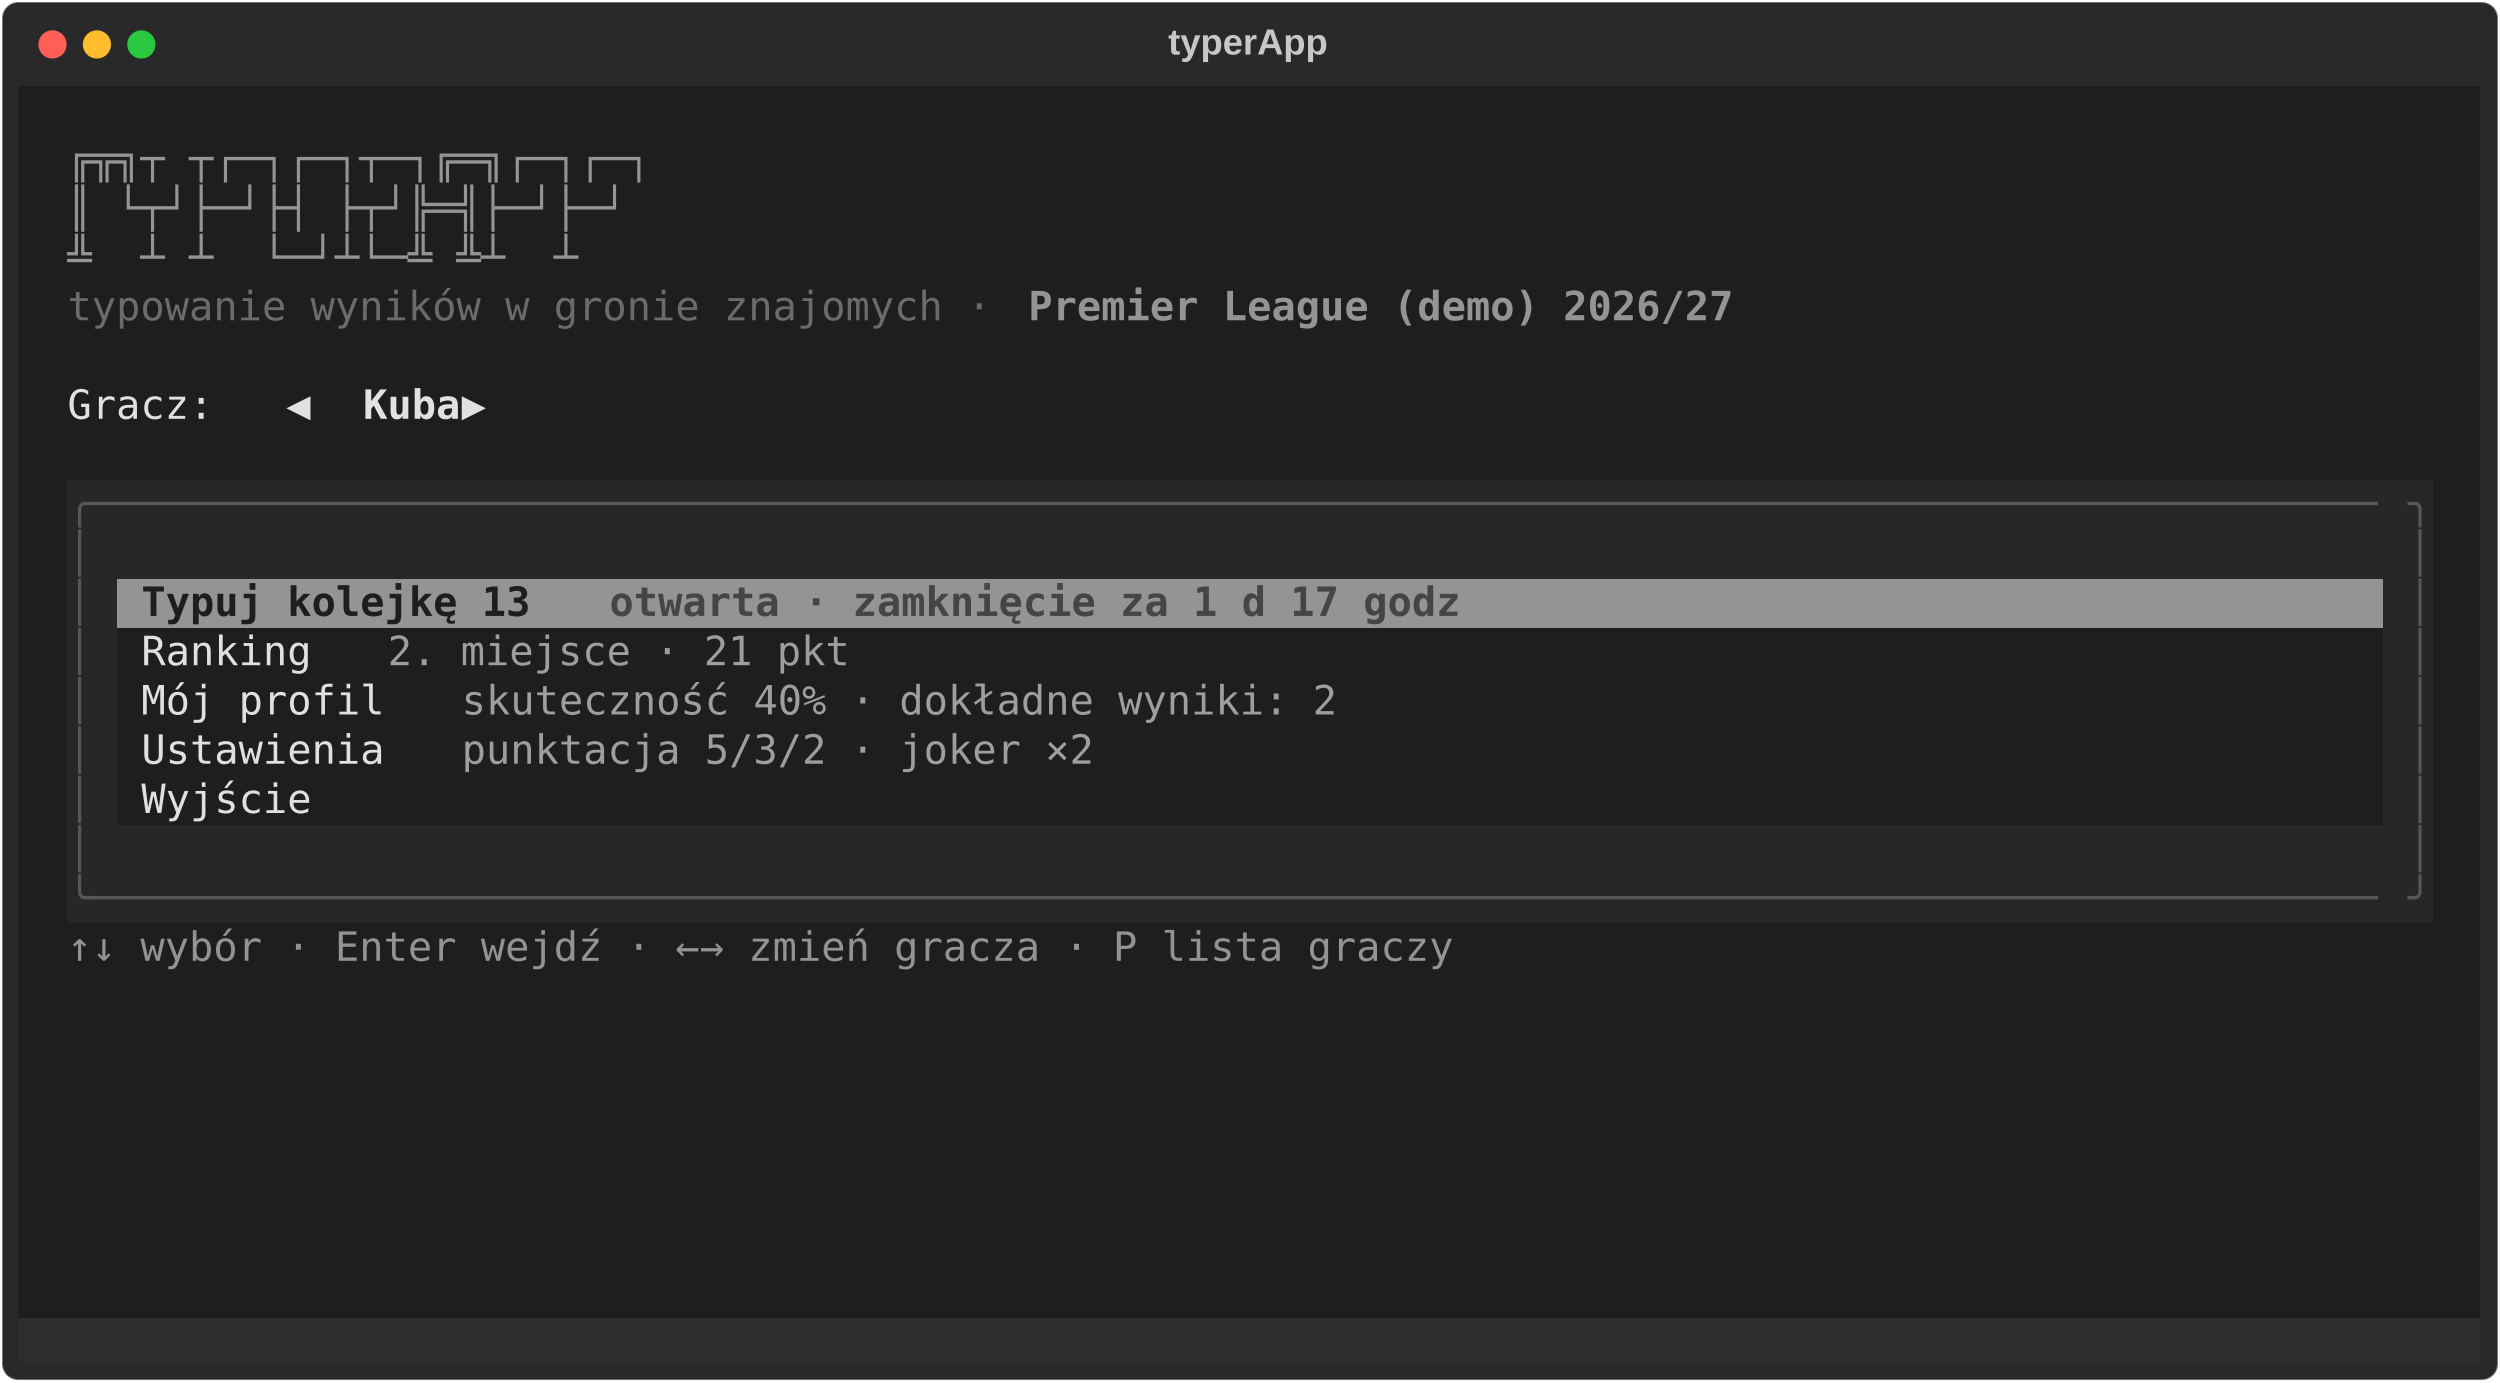
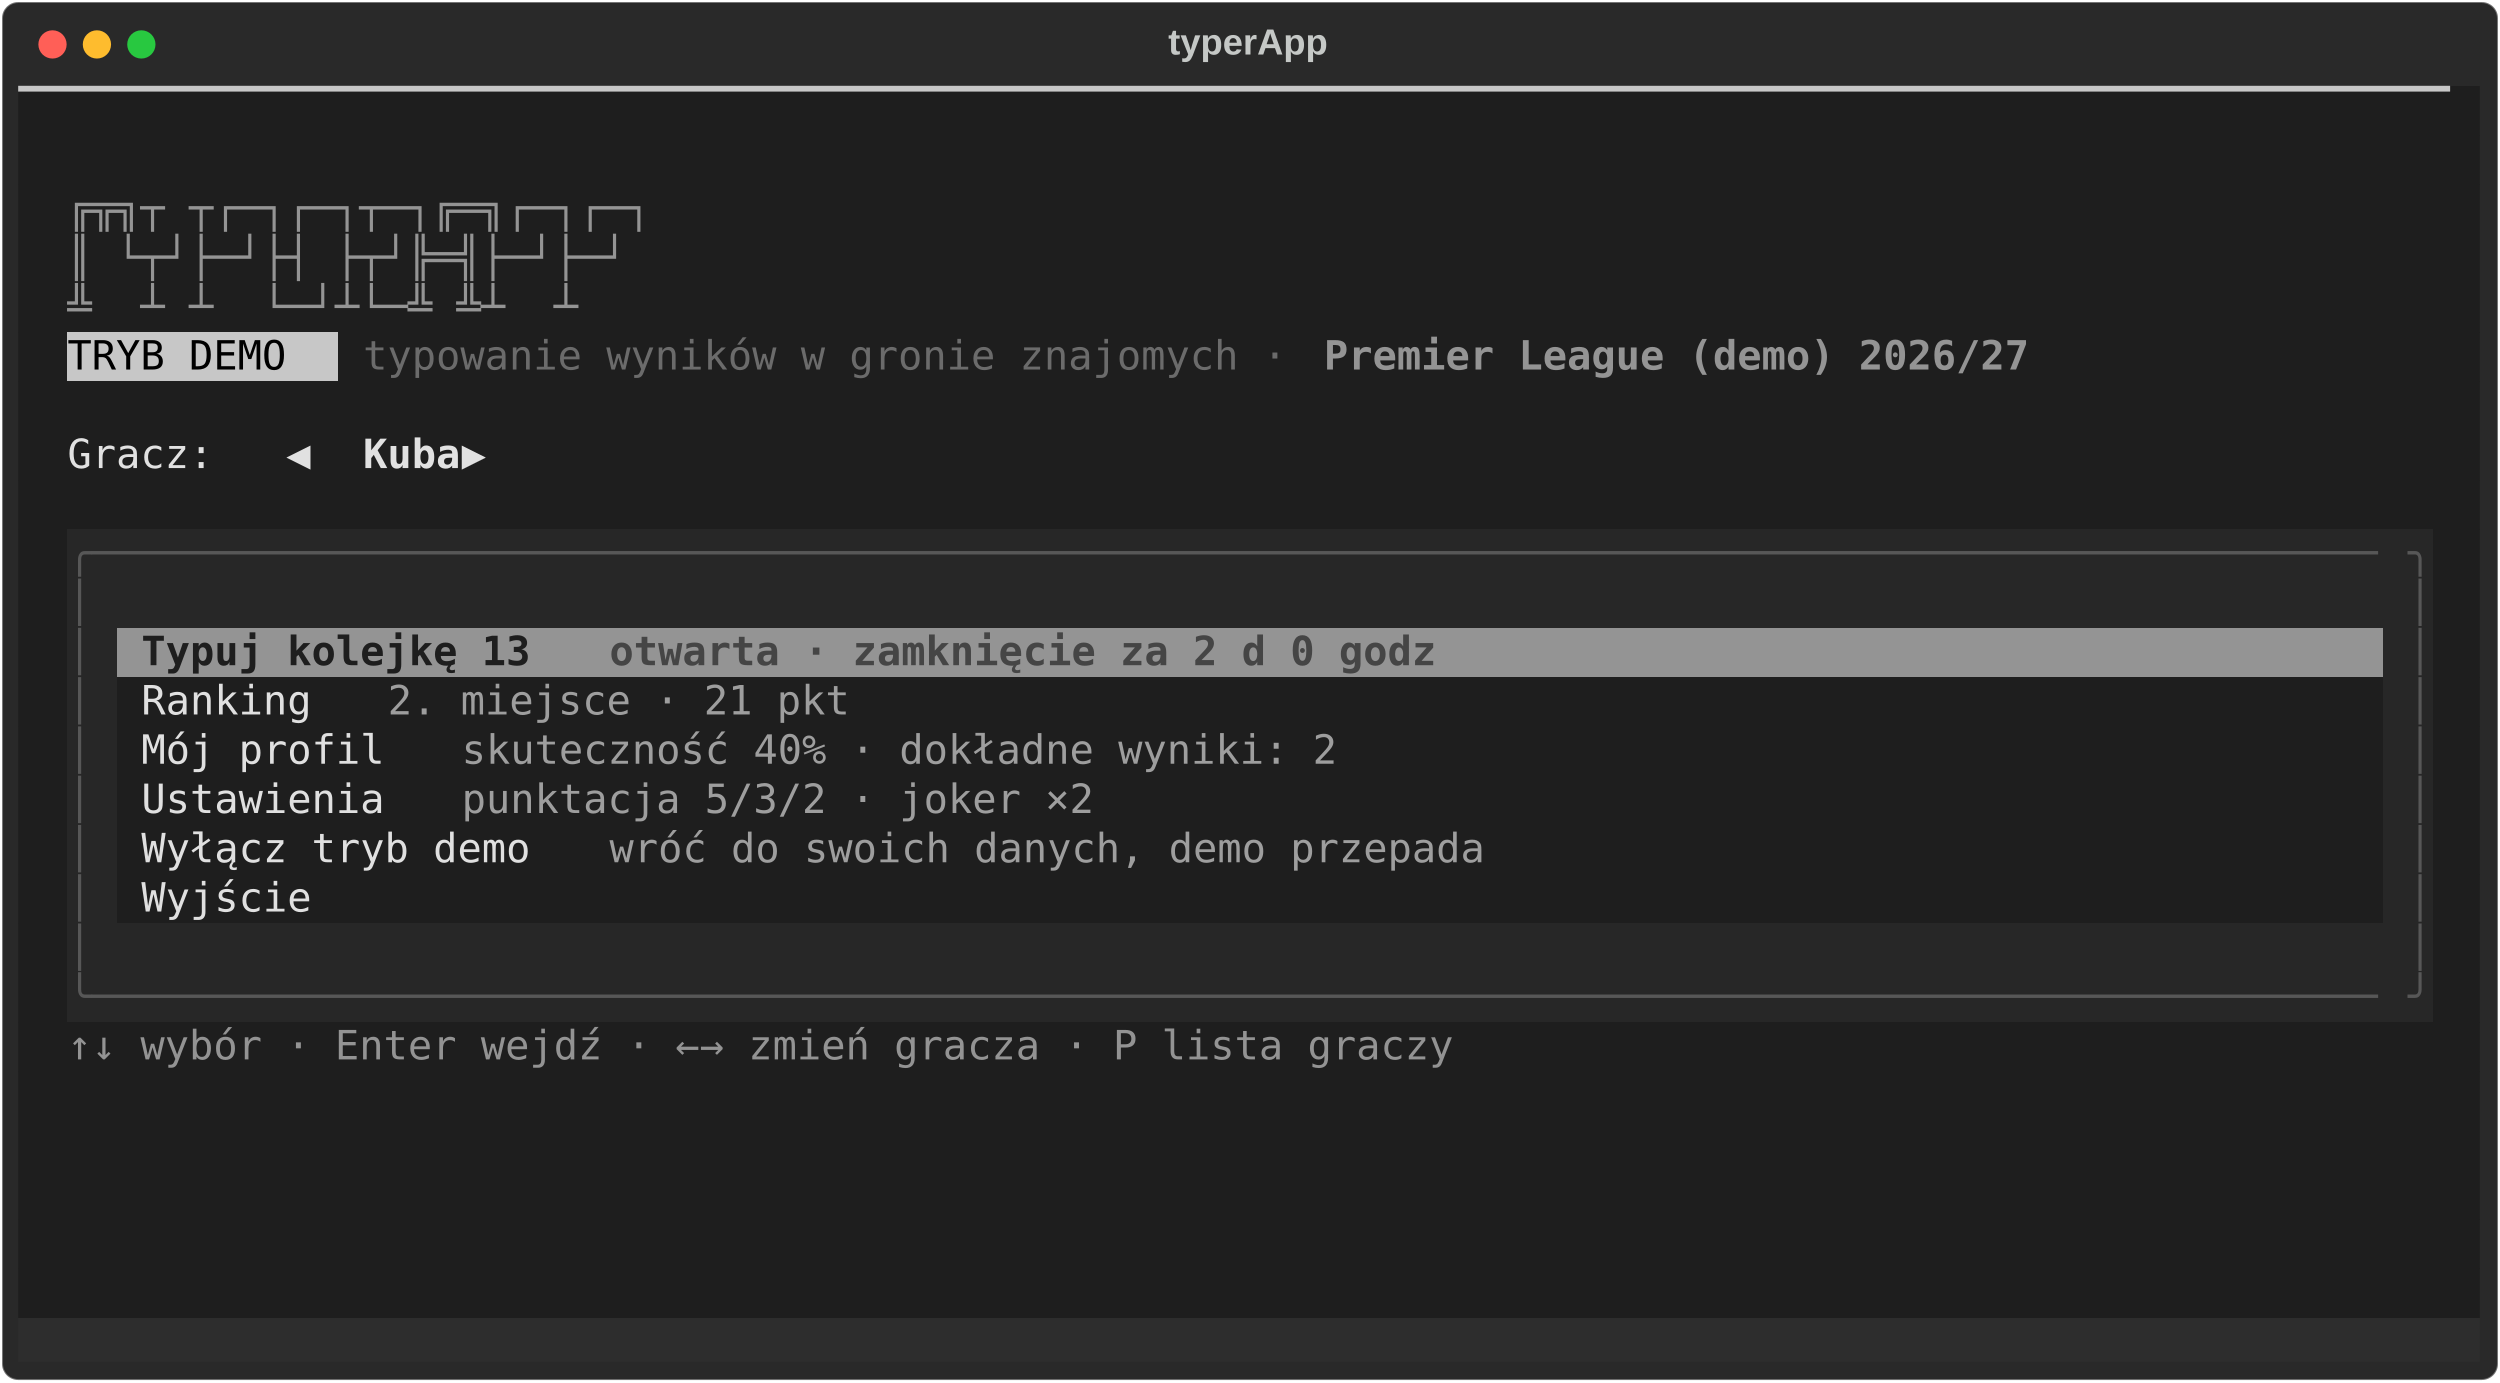
<svg xmlns="http://www.w3.org/2000/svg" class="rich-terminal" viewBox="0 0 1238 684.4">
  <style>

    @font-face {
        font-family: "Fira Code";
        src: local("FiraCode-Regular"),
                url("https://cdnjs.cloudflare.com/ajax/libs/firacode/6.2.0/woff2/FiraCode-Regular.woff2") format("woff2"),
                url("https://cdnjs.cloudflare.com/ajax/libs/firacode/6.2.0/woff/FiraCode-Regular.woff") format("woff");
        font-style: normal;
        font-weight: 400;
    }
    @font-face {
        font-family: "Fira Code";
        src: local("FiraCode-Bold"),
                url("https://cdnjs.cloudflare.com/ajax/libs/firacode/6.2.0/woff2/FiraCode-Bold.woff2") format("woff2"),
                url("https://cdnjs.cloudflare.com/ajax/libs/firacode/6.2.0/woff/FiraCode-Bold.woff") format("woff");
        font-style: bold;
        font-weight: 700;
    }

-     .terminal-2926282361-matrix {
+     .terminal-3386182340-matrix {
        font-family: Fira Code, monospace;
        font-size: 20px;
        line-height: 24.4px;
        font-variant-east-asian: full-width;
    }

-     .terminal-2926282361-title {
+     .terminal-3386182340-title {
        font-size: 18px;
        font-weight: bold;
        font-family: arial;
    }

-     .terminal-2926282361-r1 { fill: #c5c8c6 }
- .terminal-2926282361-r2 { fill: #949494;font-weight: bold }
- .terminal-2926282361-r3 { fill: #6b6b6b }
- .terminal-2926282361-r4 { fill: #949494 }
- .terminal-2926282361-r5 { fill: #e1e1e1 }
- .terminal-2926282361-r6 { fill: #e1e1e1;font-weight: bold }
- .terminal-2926282361-r7 { fill: #575757 }
- .terminal-2926282361-r8 { fill: #1e1e1e;font-weight: bold }
- .terminal-2926282361-r9 { fill: #454545;font-weight: bold }
- .terminal-2926282361-r10 { fill: #e0e0e0 }
- .terminal-2926282361-r11 { fill: #9e9e9e }
- .terminal-2926282361-r12 { fill: #939393 }
+     .terminal-3386182340-r1 { fill: #c7c7c7 }
+ .terminal-3386182340-r2 { fill: #c5c8c6 }
+ .terminal-3386182340-r3 { fill: #949494;font-weight: bold }
+ .terminal-3386182340-r4 { fill: #000000 }
+ .terminal-3386182340-r5 { fill: #949494 }
+ .terminal-3386182340-r6 { fill: #6b6b6b }
+ .terminal-3386182340-r7 { fill: #e1e1e1 }
+ .terminal-3386182340-r8 { fill: #e1e1e1;font-weight: bold }
+ .terminal-3386182340-r9 { fill: #575757 }
+ .terminal-3386182340-r10 { fill: #1e1e1e;font-weight: bold }
+ .terminal-3386182340-r11 { fill: #454545;font-weight: bold }
+ .terminal-3386182340-r12 { fill: #e0e0e0 }
+ .terminal-3386182340-r13 { fill: #9e9e9e }
+ .terminal-3386182340-r14 { fill: #939393 }
    </style>
  <defs>
-     <clipPath id="terminal-2926282361-clip-terminal">
+     <clipPath id="terminal-3386182340-clip-terminal">
      <rect x="0" y="0" width="1219.0" height="633.4" />
    </clipPath>
-     <clipPath id="terminal-2926282361-line-0">
+     <clipPath id="terminal-3386182340-line-0">
      <rect x="0" y="1.5" width="1220" height="24.65" />
    </clipPath>
-     <clipPath id="terminal-2926282361-line-1">
+     <clipPath id="terminal-3386182340-line-1">
      <rect x="0" y="25.9" width="1220" height="24.65" />
    </clipPath>
-     <clipPath id="terminal-2926282361-line-2">
+     <clipPath id="terminal-3386182340-line-2">
      <rect x="0" y="50.3" width="1220" height="24.65" />
    </clipPath>
-     <clipPath id="terminal-2926282361-line-3">
+     <clipPath id="terminal-3386182340-line-3">
      <rect x="0" y="74.7" width="1220" height="24.65" />
    </clipPath>
-     <clipPath id="terminal-2926282361-line-4">
+     <clipPath id="terminal-3386182340-line-4">
      <rect x="0" y="99.1" width="1220" height="24.65" />
    </clipPath>
-     <clipPath id="terminal-2926282361-line-5">
+     <clipPath id="terminal-3386182340-line-5">
      <rect x="0" y="123.5" width="1220" height="24.65" />
    </clipPath>
-     <clipPath id="terminal-2926282361-line-6">
+     <clipPath id="terminal-3386182340-line-6">
      <rect x="0" y="147.9" width="1220" height="24.65" />
    </clipPath>
-     <clipPath id="terminal-2926282361-line-7">
+     <clipPath id="terminal-3386182340-line-7">
      <rect x="0" y="172.3" width="1220" height="24.65" />
    </clipPath>
-     <clipPath id="terminal-2926282361-line-8">
+     <clipPath id="terminal-3386182340-line-8">
      <rect x="0" y="196.7" width="1220" height="24.65" />
    </clipPath>
-     <clipPath id="terminal-2926282361-line-9">
+     <clipPath id="terminal-3386182340-line-9">
      <rect x="0" y="221.1" width="1220" height="24.65" />
    </clipPath>
-     <clipPath id="terminal-2926282361-line-10">
+     <clipPath id="terminal-3386182340-line-10">
      <rect x="0" y="245.5" width="1220" height="24.65" />
    </clipPath>
-     <clipPath id="terminal-2926282361-line-11">
+     <clipPath id="terminal-3386182340-line-11">
      <rect x="0" y="269.9" width="1220" height="24.65" />
    </clipPath>
-     <clipPath id="terminal-2926282361-line-12">
+     <clipPath id="terminal-3386182340-line-12">
      <rect x="0" y="294.3" width="1220" height="24.65" />
    </clipPath>
-     <clipPath id="terminal-2926282361-line-13">
+     <clipPath id="terminal-3386182340-line-13">
      <rect x="0" y="318.7" width="1220" height="24.65" />
    </clipPath>
-     <clipPath id="terminal-2926282361-line-14">
+     <clipPath id="terminal-3386182340-line-14">
      <rect x="0" y="343.1" width="1220" height="24.65" />
    </clipPath>
-     <clipPath id="terminal-2926282361-line-15">
+     <clipPath id="terminal-3386182340-line-15">
      <rect x="0" y="367.5" width="1220" height="24.65" />
    </clipPath>
-     <clipPath id="terminal-2926282361-line-16">
+     <clipPath id="terminal-3386182340-line-16">
      <rect x="0" y="391.9" width="1220" height="24.65" />
    </clipPath>
-     <clipPath id="terminal-2926282361-line-17">
+     <clipPath id="terminal-3386182340-line-17">
      <rect x="0" y="416.3" width="1220" height="24.65" />
    </clipPath>
-     <clipPath id="terminal-2926282361-line-18">
+     <clipPath id="terminal-3386182340-line-18">
      <rect x="0" y="440.7" width="1220" height="24.65" />
    </clipPath>
-     <clipPath id="terminal-2926282361-line-19">
+     <clipPath id="terminal-3386182340-line-19">
      <rect x="0" y="465.1" width="1220" height="24.65" />
    </clipPath>
-     <clipPath id="terminal-2926282361-line-20">
+     <clipPath id="terminal-3386182340-line-20">
      <rect x="0" y="489.5" width="1220" height="24.65" />
    </clipPath>
-     <clipPath id="terminal-2926282361-line-21">
+     <clipPath id="terminal-3386182340-line-21">
      <rect x="0" y="513.9" width="1220" height="24.65" />
    </clipPath>
-     <clipPath id="terminal-2926282361-line-22">
+     <clipPath id="terminal-3386182340-line-22">
      <rect x="0" y="538.3" width="1220" height="24.65" />
    </clipPath>
-     <clipPath id="terminal-2926282361-line-23">
+     <clipPath id="terminal-3386182340-line-23">
      <rect x="0" y="562.7" width="1220" height="24.65" />
    </clipPath>
-     <clipPath id="terminal-2926282361-line-24">
+     <clipPath id="terminal-3386182340-line-24">
      <rect x="0" y="587.1" width="1220" height="24.65" />
    </clipPath>
  </defs>
  <rect fill="#292929" stroke="rgba(255,255,255,0.35)" stroke-width="1" x="1" y="1" width="1236" height="682.4" rx="8" />
-   <text class="terminal-2926282361-title" fill="#c5c8c6" text-anchor="middle" x="618" y="27">typerApp</text>
+   <text class="terminal-3386182340-title" fill="#c5c8c6" text-anchor="middle" x="618" y="27">typerApp</text>
  <g transform="translate(26,22)">
    <circle cx="0" cy="0" r="7" fill="#ff5f57" />
    <circle cx="22" cy="0" r="7" fill="#febc2e" />
    <circle cx="44" cy="0" r="7" fill="#28c840" />
  </g>
-   <g transform="translate(9, 41)" clip-path="url(#terminal-2926282361-clip-terminal)">
+   <g transform="translate(9, 41)" clip-path="url(#terminal-3386182340-clip-terminal)">
    <rect fill="#1e1e1e" x="0" y="1.5" width="1220" height="24.65" shape-rendering="crispEdges" />
-     <rect fill="#1e1e1e" x="0" y="25.9" width="24.4" height="24.65" shape-rendering="crispEdges" />
-     <rect fill="#1e1e1e" x="24.4" y="25.9" width="292.8" height="24.65" shape-rendering="crispEdges" />
-     <rect fill="#1e1e1e" x="317.2" y="25.9" width="878.4" height="24.65" shape-rendering="crispEdges" />
-     <rect fill="#1e1e1e" x="1195.6" y="25.9" width="24.4" height="24.65" shape-rendering="crispEdges" />
+     <rect fill="#1e1e1e" x="0" y="25.9" width="1220" height="24.65" shape-rendering="crispEdges" />
    <rect fill="#1e1e1e" x="0" y="50.3" width="24.4" height="24.65" shape-rendering="crispEdges" />
    <rect fill="#1e1e1e" x="24.4" y="50.3" width="292.8" height="24.65" shape-rendering="crispEdges" />
    <rect fill="#1e1e1e" x="317.2" y="50.3" width="878.4" height="24.65" shape-rendering="crispEdges" />
    <rect fill="#1e1e1e" x="1195.6" y="50.3" width="24.4" height="24.65" shape-rendering="crispEdges" />
    <rect fill="#1e1e1e" x="0" y="74.7" width="24.4" height="24.65" shape-rendering="crispEdges" />
    <rect fill="#1e1e1e" x="24.4" y="74.7" width="292.8" height="24.65" shape-rendering="crispEdges" />
    <rect fill="#1e1e1e" x="317.2" y="74.7" width="878.4" height="24.65" shape-rendering="crispEdges" />
    <rect fill="#1e1e1e" x="1195.6" y="74.7" width="24.4" height="24.65" shape-rendering="crispEdges" />
    <rect fill="#1e1e1e" x="0" y="99.1" width="24.4" height="24.65" shape-rendering="crispEdges" />
-     <rect fill="#1e1e1e" x="24.4" y="99.1" width="463.6" height="24.65" shape-rendering="crispEdges" />
-     <rect fill="#1e1e1e" x="488" y="99.1" width="12.2" height="24.65" shape-rendering="crispEdges" />
-     <rect fill="#1e1e1e" x="500.2" y="99.1" width="353.8" height="24.65" shape-rendering="crispEdges" />
-     <rect fill="#1e1e1e" x="854" y="99.1" width="341.6" height="24.65" shape-rendering="crispEdges" />
+     <rect fill="#1e1e1e" x="24.4" y="99.1" width="292.8" height="24.65" shape-rendering="crispEdges" />
+     <rect fill="#1e1e1e" x="317.2" y="99.1" width="878.4" height="24.65" shape-rendering="crispEdges" />
    <rect fill="#1e1e1e" x="1195.6" y="99.1" width="24.4" height="24.65" shape-rendering="crispEdges" />
-     <rect fill="#1e1e1e" x="0" y="123.5" width="1220" height="24.65" shape-rendering="crispEdges" />
-     <rect fill="#1e1e1e" x="0" y="147.9" width="24.4" height="24.65" shape-rendering="crispEdges" />
-     <rect fill="#1e1e1e" x="24.4" y="147.9" width="146.4" height="24.65" shape-rendering="crispEdges" />
-     <rect fill="#1e1e1e" x="170.8" y="147.9" width="48.8" height="24.65" shape-rendering="crispEdges" />
-     <rect fill="#1e1e1e" x="219.6" y="147.9" width="36.6" height="24.65" shape-rendering="crispEdges" />
-     <rect fill="#1e1e1e" x="256.2" y="147.9" width="939.4" height="24.65" shape-rendering="crispEdges" />
-     <rect fill="#1e1e1e" x="1195.6" y="147.9" width="24.4" height="24.65" shape-rendering="crispEdges" />
-     <rect fill="#1e1e1e" x="0" y="172.3" width="1220" height="24.65" shape-rendering="crispEdges" />
-     <rect fill="#1e1e1e" x="0" y="196.7" width="24.4" height="24.65" shape-rendering="crispEdges" />
-     <rect fill="#272727" x="24.4" y="196.7" width="12.2" height="24.65" shape-rendering="crispEdges" />
-     <rect fill="#272727" x="36.6" y="196.7" width="1146.8" height="24.65" shape-rendering="crispEdges" />
-     <rect fill="#272727" x="1183.4" y="196.7" width="12.2" height="24.65" shape-rendering="crispEdges" />
-     <rect fill="#1e1e1e" x="1195.6" y="196.7" width="24.4" height="24.65" shape-rendering="crispEdges" />
+     <rect fill="#1e1e1e" x="0" y="123.5" width="24.4" height="24.65" shape-rendering="crispEdges" />
+     <rect fill="#c7c7c7" x="24.4" y="123.5" width="134.2" height="24.65" shape-rendering="crispEdges" />
+     <rect fill="#1e1e1e" x="158.6" y="123.5" width="12.2" height="24.65" shape-rendering="crispEdges" />
+     <rect fill="#1e1e1e" x="170.8" y="123.5" width="463.6" height="24.65" shape-rendering="crispEdges" />
+     <rect fill="#1e1e1e" x="634.4" y="123.5" width="12.2" height="24.65" shape-rendering="crispEdges" />
+     <rect fill="#1e1e1e" x="646.6" y="123.5" width="353.8" height="24.65" shape-rendering="crispEdges" />
+     <rect fill="#1e1e1e" x="1000.4" y="123.5" width="195.2" height="24.65" shape-rendering="crispEdges" />
+     <rect fill="#1e1e1e" x="1195.6" y="123.5" width="24.4" height="24.65" shape-rendering="crispEdges" />
+     <rect fill="#1e1e1e" x="0" y="147.9" width="1220" height="24.65" shape-rendering="crispEdges" />
+     <rect fill="#1e1e1e" x="0" y="172.3" width="24.4" height="24.65" shape-rendering="crispEdges" />
+     <rect fill="#1e1e1e" x="24.4" y="172.3" width="146.4" height="24.65" shape-rendering="crispEdges" />
+     <rect fill="#1e1e1e" x="170.8" y="172.3" width="48.8" height="24.65" shape-rendering="crispEdges" />
+     <rect fill="#1e1e1e" x="219.6" y="172.3" width="36.6" height="24.65" shape-rendering="crispEdges" />
+     <rect fill="#1e1e1e" x="256.2" y="172.3" width="939.4" height="24.65" shape-rendering="crispEdges" />
+     <rect fill="#1e1e1e" x="1195.6" y="172.3" width="24.4" height="24.65" shape-rendering="crispEdges" />
+     <rect fill="#1e1e1e" x="0" y="196.7" width="1220" height="24.65" shape-rendering="crispEdges" />
    <rect fill="#1e1e1e" x="0" y="221.1" width="24.4" height="24.65" shape-rendering="crispEdges" />
    <rect fill="#272727" x="24.4" y="221.1" width="12.2" height="24.65" shape-rendering="crispEdges" />
    <rect fill="#272727" x="36.6" y="221.1" width="1146.8" height="24.65" shape-rendering="crispEdges" />
    <rect fill="#272727" x="1183.4" y="221.1" width="12.2" height="24.65" shape-rendering="crispEdges" />
    <rect fill="#1e1e1e" x="1195.6" y="221.1" width="24.4" height="24.65" shape-rendering="crispEdges" />
    <rect fill="#1e1e1e" x="0" y="245.5" width="24.4" height="24.65" shape-rendering="crispEdges" />
    <rect fill="#272727" x="24.4" y="245.5" width="12.2" height="24.65" shape-rendering="crispEdges" />
-     <rect fill="#272727" x="36.6" y="245.5" width="12.2" height="24.65" shape-rendering="crispEdges" />
-     <rect fill="#949494" x="48.8" y="245.5" width="12.2" height="24.65" shape-rendering="crispEdges" />
-     <rect fill="#949494" x="61" y="245.5" width="231.8" height="24.65" shape-rendering="crispEdges" />
-     <rect fill="#949494" x="292.8" y="245.5" width="427" height="24.65" shape-rendering="crispEdges" />
-     <rect fill="#949494" x="719.8" y="245.5" width="439.2" height="24.65" shape-rendering="crispEdges" />
-     <rect fill="#949494" x="1159" y="245.5" width="12.2" height="24.65" shape-rendering="crispEdges" />
-     <rect fill="#272727" x="1171.2" y="245.5" width="12.2" height="24.65" shape-rendering="crispEdges" />
+     <rect fill="#272727" x="36.6" y="245.5" width="1146.8" height="24.65" shape-rendering="crispEdges" />
    <rect fill="#272727" x="1183.4" y="245.5" width="12.2" height="24.65" shape-rendering="crispEdges" />
    <rect fill="#1e1e1e" x="1195.6" y="245.5" width="24.4" height="24.65" shape-rendering="crispEdges" />
    <rect fill="#1e1e1e" x="0" y="269.9" width="24.4" height="24.65" shape-rendering="crispEdges" />
    <rect fill="#272727" x="24.4" y="269.9" width="12.2" height="24.65" shape-rendering="crispEdges" />
    <rect fill="#272727" x="36.6" y="269.9" width="12.2" height="24.65" shape-rendering="crispEdges" />
-     <rect fill="#1e1e1e" x="48.8" y="269.9" width="12.2" height="24.65" shape-rendering="crispEdges" />
-     <rect fill="#1e1e1e" x="61" y="269.9" width="122" height="24.65" shape-rendering="crispEdges" />
-     <rect fill="#1e1e1e" x="183" y="269.9" width="268.4" height="24.65" shape-rendering="crispEdges" />
-     <rect fill="#1e1e1e" x="451.4" y="269.9" width="707.6" height="24.65" shape-rendering="crispEdges" />
-     <rect fill="#1e1e1e" x="1159" y="269.9" width="12.2" height="24.65" shape-rendering="crispEdges" />
+     <rect fill="#949494" x="48.8" y="269.9" width="12.2" height="24.65" shape-rendering="crispEdges" />
+     <rect fill="#949494" x="61" y="269.9" width="231.8" height="24.65" shape-rendering="crispEdges" />
+     <rect fill="#949494" x="292.8" y="269.9" width="414.8" height="24.65" shape-rendering="crispEdges" />
+     <rect fill="#949494" x="707.6" y="269.9" width="451.4" height="24.65" shape-rendering="crispEdges" />
+     <rect fill="#949494" x="1159" y="269.9" width="12.2" height="24.65" shape-rendering="crispEdges" />
    <rect fill="#272727" x="1171.2" y="269.9" width="12.2" height="24.65" shape-rendering="crispEdges" />
    <rect fill="#272727" x="1183.4" y="269.9" width="12.2" height="24.65" shape-rendering="crispEdges" />
    <rect fill="#1e1e1e" x="1195.6" y="269.9" width="24.4" height="24.65" shape-rendering="crispEdges" />
    <rect fill="#1e1e1e" x="0" y="294.3" width="24.4" height="24.65" shape-rendering="crispEdges" />
    <rect fill="#272727" x="24.4" y="294.3" width="12.2" height="24.65" shape-rendering="crispEdges" />
    <rect fill="#272727" x="36.6" y="294.3" width="12.2" height="24.65" shape-rendering="crispEdges" />
    <rect fill="#1e1e1e" x="48.8" y="294.3" width="12.2" height="24.65" shape-rendering="crispEdges" />
-     <rect fill="#1e1e1e" x="61" y="294.3" width="158.6" height="24.65" shape-rendering="crispEdges" />
-     <rect fill="#1e1e1e" x="219.6" y="294.3" width="439.2" height="24.65" shape-rendering="crispEdges" />
-     <rect fill="#1e1e1e" x="658.8" y="294.3" width="500.2" height="24.65" shape-rendering="crispEdges" />
+     <rect fill="#1e1e1e" x="61" y="294.3" width="122" height="24.65" shape-rendering="crispEdges" />
+     <rect fill="#1e1e1e" x="183" y="294.3" width="268.4" height="24.65" shape-rendering="crispEdges" />
+     <rect fill="#1e1e1e" x="451.4" y="294.3" width="707.6" height="24.65" shape-rendering="crispEdges" />
    <rect fill="#1e1e1e" x="1159" y="294.3" width="12.2" height="24.65" shape-rendering="crispEdges" />
    <rect fill="#272727" x="1171.2" y="294.3" width="12.2" height="24.65" shape-rendering="crispEdges" />
    <rect fill="#272727" x="1183.4" y="294.3" width="12.2" height="24.65" shape-rendering="crispEdges" />
    <rect fill="#1e1e1e" x="1195.6" y="294.3" width="24.4" height="24.65" shape-rendering="crispEdges" />
    <rect fill="#1e1e1e" x="0" y="318.7" width="24.4" height="24.65" shape-rendering="crispEdges" />
    <rect fill="#272727" x="24.4" y="318.7" width="12.2" height="24.65" shape-rendering="crispEdges" />
    <rect fill="#272727" x="36.6" y="318.7" width="12.2" height="24.65" shape-rendering="crispEdges" />
    <rect fill="#1e1e1e" x="48.8" y="318.7" width="12.2" height="24.65" shape-rendering="crispEdges" />
    <rect fill="#1e1e1e" x="61" y="318.7" width="158.6" height="24.65" shape-rendering="crispEdges" />
-     <rect fill="#1e1e1e" x="219.6" y="318.7" width="317.2" height="24.65" shape-rendering="crispEdges" />
-     <rect fill="#1e1e1e" x="536.8" y="318.7" width="622.2" height="24.65" shape-rendering="crispEdges" />
+     <rect fill="#1e1e1e" x="219.6" y="318.7" width="439.2" height="24.65" shape-rendering="crispEdges" />
+     <rect fill="#1e1e1e" x="658.8" y="318.7" width="500.2" height="24.65" shape-rendering="crispEdges" />
    <rect fill="#1e1e1e" x="1159" y="318.7" width="12.2" height="24.65" shape-rendering="crispEdges" />
    <rect fill="#272727" x="1171.2" y="318.7" width="12.2" height="24.65" shape-rendering="crispEdges" />
    <rect fill="#272727" x="1183.4" y="318.7" width="12.2" height="24.65" shape-rendering="crispEdges" />
    <rect fill="#1e1e1e" x="1195.6" y="318.7" width="24.4" height="24.65" shape-rendering="crispEdges" />
    <rect fill="#1e1e1e" x="0" y="343.1" width="24.4" height="24.65" shape-rendering="crispEdges" />
    <rect fill="#272727" x="24.4" y="343.1" width="12.2" height="24.65" shape-rendering="crispEdges" />
    <rect fill="#272727" x="36.6" y="343.1" width="12.2" height="24.65" shape-rendering="crispEdges" />
    <rect fill="#1e1e1e" x="48.8" y="343.1" width="12.2" height="24.65" shape-rendering="crispEdges" />
-     <rect fill="#1e1e1e" x="61" y="343.1" width="85.4" height="24.65" shape-rendering="crispEdges" />
-     <rect fill="#1e1e1e" x="146.4" y="343.1" width="1012.6" height="24.65" shape-rendering="crispEdges" />
+     <rect fill="#1e1e1e" x="61" y="343.1" width="158.6" height="24.65" shape-rendering="crispEdges" />
+     <rect fill="#1e1e1e" x="219.6" y="343.1" width="317.2" height="24.65" shape-rendering="crispEdges" />
+     <rect fill="#1e1e1e" x="536.8" y="343.1" width="622.2" height="24.65" shape-rendering="crispEdges" />
    <rect fill="#1e1e1e" x="1159" y="343.1" width="12.2" height="24.65" shape-rendering="crispEdges" />
    <rect fill="#272727" x="1171.2" y="343.1" width="12.2" height="24.65" shape-rendering="crispEdges" />
    <rect fill="#272727" x="1183.4" y="343.1" width="12.2" height="24.65" shape-rendering="crispEdges" />
    <rect fill="#1e1e1e" x="1195.6" y="343.1" width="24.4" height="24.65" shape-rendering="crispEdges" />
    <rect fill="#1e1e1e" x="0" y="367.5" width="24.4" height="24.65" shape-rendering="crispEdges" />
    <rect fill="#272727" x="24.4" y="367.5" width="12.2" height="24.65" shape-rendering="crispEdges" />
-     <rect fill="#272727" x="36.6" y="367.5" width="1146.8" height="24.65" shape-rendering="crispEdges" />
+     <rect fill="#272727" x="36.6" y="367.5" width="12.2" height="24.65" shape-rendering="crispEdges" />
+     <rect fill="#1e1e1e" x="48.8" y="367.5" width="12.2" height="24.65" shape-rendering="crispEdges" />
+     <rect fill="#1e1e1e" x="61" y="367.5" width="231.8" height="24.65" shape-rendering="crispEdges" />
+     <rect fill="#1e1e1e" x="292.8" y="367.5" width="439.2" height="24.65" shape-rendering="crispEdges" />
+     <rect fill="#1e1e1e" x="732" y="367.5" width="427" height="24.65" shape-rendering="crispEdges" />
+     <rect fill="#1e1e1e" x="1159" y="367.5" width="12.2" height="24.65" shape-rendering="crispEdges" />
+     <rect fill="#272727" x="1171.2" y="367.5" width="12.2" height="24.65" shape-rendering="crispEdges" />
    <rect fill="#272727" x="1183.4" y="367.5" width="12.2" height="24.65" shape-rendering="crispEdges" />
    <rect fill="#1e1e1e" x="1195.6" y="367.5" width="24.4" height="24.65" shape-rendering="crispEdges" />
    <rect fill="#1e1e1e" x="0" y="391.9" width="24.4" height="24.65" shape-rendering="crispEdges" />
    <rect fill="#272727" x="24.4" y="391.9" width="12.2" height="24.65" shape-rendering="crispEdges" />
-     <rect fill="#272727" x="36.6" y="391.9" width="1146.8" height="24.65" shape-rendering="crispEdges" />
+     <rect fill="#272727" x="36.6" y="391.9" width="12.2" height="24.65" shape-rendering="crispEdges" />
+     <rect fill="#1e1e1e" x="48.8" y="391.9" width="12.2" height="24.65" shape-rendering="crispEdges" />
+     <rect fill="#1e1e1e" x="61" y="391.9" width="85.4" height="24.65" shape-rendering="crispEdges" />
+     <rect fill="#1e1e1e" x="146.4" y="391.9" width="1012.6" height="24.65" shape-rendering="crispEdges" />
+     <rect fill="#1e1e1e" x="1159" y="391.9" width="12.2" height="24.65" shape-rendering="crispEdges" />
+     <rect fill="#272727" x="1171.2" y="391.9" width="12.2" height="24.65" shape-rendering="crispEdges" />
    <rect fill="#272727" x="1183.4" y="391.9" width="12.2" height="24.65" shape-rendering="crispEdges" />
    <rect fill="#1e1e1e" x="1195.6" y="391.9" width="24.4" height="24.65" shape-rendering="crispEdges" />
    <rect fill="#1e1e1e" x="0" y="416.3" width="24.4" height="24.65" shape-rendering="crispEdges" />
-     <rect fill="#1e1e1e" x="24.4" y="416.3" width="695.4" height="24.65" shape-rendering="crispEdges" />
-     <rect fill="#1e1e1e" x="719.8" y="416.3" width="475.8" height="24.65" shape-rendering="crispEdges" />
+     <rect fill="#272727" x="24.4" y="416.3" width="12.2" height="24.65" shape-rendering="crispEdges" />
+     <rect fill="#272727" x="36.6" y="416.3" width="1146.8" height="24.65" shape-rendering="crispEdges" />
+     <rect fill="#272727" x="1183.4" y="416.3" width="12.2" height="24.65" shape-rendering="crispEdges" />
    <rect fill="#1e1e1e" x="1195.6" y="416.3" width="24.4" height="24.65" shape-rendering="crispEdges" />
-     <rect fill="#1e1e1e" x="0" y="440.7" width="1220" height="24.65" shape-rendering="crispEdges" />
-     <rect fill="#1e1e1e" x="0" y="465.1" width="1220" height="24.65" shape-rendering="crispEdges" />
+     <rect fill="#1e1e1e" x="0" y="440.7" width="24.4" height="24.65" shape-rendering="crispEdges" />
+     <rect fill="#272727" x="24.4" y="440.7" width="12.2" height="24.65" shape-rendering="crispEdges" />
+     <rect fill="#272727" x="36.6" y="440.7" width="1146.8" height="24.65" shape-rendering="crispEdges" />
+     <rect fill="#272727" x="1183.4" y="440.7" width="12.2" height="24.65" shape-rendering="crispEdges" />
+     <rect fill="#1e1e1e" x="1195.6" y="440.7" width="24.4" height="24.65" shape-rendering="crispEdges" />
+     <rect fill="#1e1e1e" x="0" y="465.1" width="24.4" height="24.65" shape-rendering="crispEdges" />
+     <rect fill="#1e1e1e" x="24.4" y="465.1" width="695.4" height="24.65" shape-rendering="crispEdges" />
+     <rect fill="#1e1e1e" x="719.8" y="465.1" width="475.8" height="24.65" shape-rendering="crispEdges" />
+     <rect fill="#1e1e1e" x="1195.6" y="465.1" width="24.4" height="24.65" shape-rendering="crispEdges" />
    <rect fill="#1e1e1e" x="0" y="489.5" width="1220" height="24.65" shape-rendering="crispEdges" />
    <rect fill="#1e1e1e" x="0" y="513.9" width="1220" height="24.65" shape-rendering="crispEdges" />
    <rect fill="#1e1e1e" x="0" y="538.3" width="1220" height="24.65" shape-rendering="crispEdges" />
    <rect fill="#1e1e1e" x="0" y="562.7" width="1220" height="24.65" shape-rendering="crispEdges" />
    <rect fill="#1e1e1e" x="0" y="587.1" width="1220" height="24.65" shape-rendering="crispEdges" />
    <rect fill="#2d2d2d" x="0" y="611.5" width="1220" height="24.65" shape-rendering="crispEdges" />
-     <g class="terminal-2926282361-matrix">
-       <text class="terminal-2926282361-r1" x="1220" y="20" textLength="12.2" clip-path="url(#terminal-2926282361-line-0)">
- </text>
-       <text class="terminal-2926282361-r2" x="24.4" y="44.4" textLength="292.8" clip-path="url(#terminal-2926282361-line-1)">╔╦╗┬ ┬┌─┐┌─┐┬─┐╔═╗┌─┐┌─┐</text>
-       <text class="terminal-2926282361-r1" x="1220" y="44.4" textLength="12.2" clip-path="url(#terminal-2926282361-line-1)">
- </text>
-       <text class="terminal-2926282361-r2" x="24.4" y="68.8" textLength="292.8" clip-path="url(#terminal-2926282361-line-2)"> ║ └┬┘├─┘├┤ ├┬┘╠═╣├─┘├─┘</text>
-       <text class="terminal-2926282361-r1" x="1220" y="68.8" textLength="12.2" clip-path="url(#terminal-2926282361-line-2)">
- </text>
-       <text class="terminal-2926282361-r2" x="24.4" y="93.2" textLength="292.8" clip-path="url(#terminal-2926282361-line-3)"> ╩  ┴ ┴  └─┘┴└─╩ ╩┴  ┴  </text>
-       <text class="terminal-2926282361-r1" x="1220" y="93.2" textLength="12.2" clip-path="url(#terminal-2926282361-line-3)">
- </text>
-       <text class="terminal-2926282361-r3" x="24.4" y="117.6" textLength="463.6" clip-path="url(#terminal-2926282361-line-4)">typowanie wyników w gronie znajomych ·</text>
-       <text class="terminal-2926282361-r2" x="500.2" y="117.6" textLength="353.8" clip-path="url(#terminal-2926282361-line-4)">Premier League (demo) 2026/27</text>
-       <text class="terminal-2926282361-r1" x="1220" y="117.6" textLength="12.2" clip-path="url(#terminal-2926282361-line-4)">
- </text>
-       <text class="terminal-2926282361-r1" x="1220" y="142" textLength="12.2" clip-path="url(#terminal-2926282361-line-5)">
- </text>
-       <text class="terminal-2926282361-r5" x="24.4" y="166.4" textLength="146.4" clip-path="url(#terminal-2926282361-line-6)">Gracz:   ◀  </text>
-       <text class="terminal-2926282361-r6" x="170.8" y="166.4" textLength="48.8" clip-path="url(#terminal-2926282361-line-6)">Kuba</text>
-       <text class="terminal-2926282361-r5" x="219.6" y="166.4" textLength="36.6" clip-path="url(#terminal-2926282361-line-6)">  ▶</text>
-       <text class="terminal-2926282361-r1" x="1220" y="166.4" textLength="12.2" clip-path="url(#terminal-2926282361-line-6)">
- </text>
-       <text class="terminal-2926282361-r1" x="1220" y="190.8" textLength="12.2" clip-path="url(#terminal-2926282361-line-7)">
- </text>
-       <text class="terminal-2926282361-r7" x="24.4" y="215.2" textLength="12.2" clip-path="url(#terminal-2926282361-line-8)">╭</text>
-       <text class="terminal-2926282361-r7" x="36.6" y="215.2" textLength="1146.8" clip-path="url(#terminal-2926282361-line-8)">──────────────────────────────────────────────────────────────────────────────────────────────</text>
-       <text class="terminal-2926282361-r7" x="1183.4" y="215.2" textLength="12.2" clip-path="url(#terminal-2926282361-line-8)">╮</text>
-       <text class="terminal-2926282361-r1" x="1220" y="215.2" textLength="12.2" clip-path="url(#terminal-2926282361-line-8)">
- </text>
-       <text class="terminal-2926282361-r7" x="24.4" y="239.6" textLength="12.2" clip-path="url(#terminal-2926282361-line-9)">│</text>
-       <text class="terminal-2926282361-r7" x="1183.4" y="239.6" textLength="12.2" clip-path="url(#terminal-2926282361-line-9)">│</text>
-       <text class="terminal-2926282361-r1" x="1220" y="239.6" textLength="12.2" clip-path="url(#terminal-2926282361-line-9)">
- </text>
-       <text class="terminal-2926282361-r7" x="24.4" y="264" textLength="12.2" clip-path="url(#terminal-2926282361-line-10)">│</text>
-       <text class="terminal-2926282361-r8" x="61" y="264" textLength="231.8" clip-path="url(#terminal-2926282361-line-10)">Typuj kolejkę 13   </text>
-       <text class="terminal-2926282361-r9" x="292.8" y="264" textLength="427" clip-path="url(#terminal-2926282361-line-10)">otwarta · zamknięcie za 1 d 17 godz</text>
-       <text class="terminal-2926282361-r7" x="1183.4" y="264" textLength="12.2" clip-path="url(#terminal-2926282361-line-10)">│</text>
-       <text class="terminal-2926282361-r1" x="1220" y="264" textLength="12.2" clip-path="url(#terminal-2926282361-line-10)">
- </text>
-       <text class="terminal-2926282361-r7" x="24.4" y="288.4" textLength="12.2" clip-path="url(#terminal-2926282361-line-11)">│</text>
-       <text class="terminal-2926282361-r10" x="61" y="288.4" textLength="122" clip-path="url(#terminal-2926282361-line-11)">Ranking   </text>
-       <text class="terminal-2926282361-r11" x="183" y="288.4" textLength="268.4" clip-path="url(#terminal-2926282361-line-11)">   2. miejsce · 21 pkt</text>
-       <text class="terminal-2926282361-r7" x="1183.4" y="288.4" textLength="12.2" clip-path="url(#terminal-2926282361-line-11)">│</text>
-       <text class="terminal-2926282361-r1" x="1220" y="288.4" textLength="12.2" clip-path="url(#terminal-2926282361-line-11)">
- </text>
-       <text class="terminal-2926282361-r7" x="24.4" y="312.8" textLength="12.2" clip-path="url(#terminal-2926282361-line-12)">│</text>
-       <text class="terminal-2926282361-r10" x="61" y="312.8" textLength="158.6" clip-path="url(#terminal-2926282361-line-12)">Mój profil   </text>
-       <text class="terminal-2926282361-r11" x="219.6" y="312.8" textLength="439.2" clip-path="url(#terminal-2926282361-line-12)">skuteczność 40% · dokładne wyniki: 2</text>
-       <text class="terminal-2926282361-r7" x="1183.4" y="312.8" textLength="12.2" clip-path="url(#terminal-2926282361-line-12)">│</text>
-       <text class="terminal-2926282361-r1" x="1220" y="312.8" textLength="12.2" clip-path="url(#terminal-2926282361-line-12)">
- </text>
-       <text class="terminal-2926282361-r7" x="24.4" y="337.2" textLength="12.2" clip-path="url(#terminal-2926282361-line-13)">│</text>
-       <text class="terminal-2926282361-r10" x="61" y="337.2" textLength="158.6" clip-path="url(#terminal-2926282361-line-13)">Ustawienia   </text>
-       <text class="terminal-2926282361-r11" x="219.6" y="337.2" textLength="317.2" clip-path="url(#terminal-2926282361-line-13)">punktacja 5/3/2 · joker ×2</text>
-       <text class="terminal-2926282361-r7" x="1183.4" y="337.2" textLength="12.2" clip-path="url(#terminal-2926282361-line-13)">│</text>
-       <text class="terminal-2926282361-r1" x="1220" y="337.2" textLength="12.2" clip-path="url(#terminal-2926282361-line-13)">
- </text>
-       <text class="terminal-2926282361-r7" x="24.4" y="361.6" textLength="12.2" clip-path="url(#terminal-2926282361-line-14)">│</text>
-       <text class="terminal-2926282361-r10" x="61" y="361.6" textLength="85.4" clip-path="url(#terminal-2926282361-line-14)">Wyjście</text>
-       <text class="terminal-2926282361-r7" x="1183.4" y="361.6" textLength="12.2" clip-path="url(#terminal-2926282361-line-14)">│</text>
-       <text class="terminal-2926282361-r1" x="1220" y="361.6" textLength="12.2" clip-path="url(#terminal-2926282361-line-14)">
- </text>
-       <text class="terminal-2926282361-r7" x="24.4" y="386" textLength="12.2" clip-path="url(#terminal-2926282361-line-15)">│</text>
-       <text class="terminal-2926282361-r7" x="1183.4" y="386" textLength="12.2" clip-path="url(#terminal-2926282361-line-15)">│</text>
-       <text class="terminal-2926282361-r1" x="1220" y="386" textLength="12.2" clip-path="url(#terminal-2926282361-line-15)">
- </text>
-       <text class="terminal-2926282361-r7" x="24.4" y="410.4" textLength="12.2" clip-path="url(#terminal-2926282361-line-16)">╰</text>
-       <text class="terminal-2926282361-r7" x="36.6" y="410.4" textLength="1146.8" clip-path="url(#terminal-2926282361-line-16)">──────────────────────────────────────────────────────────────────────────────────────────────</text>
-       <text class="terminal-2926282361-r7" x="1183.4" y="410.4" textLength="12.2" clip-path="url(#terminal-2926282361-line-16)">╯</text>
-       <text class="terminal-2926282361-r1" x="1220" y="410.4" textLength="12.2" clip-path="url(#terminal-2926282361-line-16)">
- </text>
-       <text class="terminal-2926282361-r12" x="24.4" y="434.8" textLength="695.4" clip-path="url(#terminal-2926282361-line-17)">↑↓ wybór · Enter wejdź · ←→ zmień gracza · P lista graczy</text>
-       <text class="terminal-2926282361-r1" x="1220" y="434.8" textLength="12.2" clip-path="url(#terminal-2926282361-line-17)">
- </text>
-       <text class="terminal-2926282361-r1" x="1220" y="459.2" textLength="12.2" clip-path="url(#terminal-2926282361-line-18)">
- </text>
-       <text class="terminal-2926282361-r1" x="1220" y="483.6" textLength="12.2" clip-path="url(#terminal-2926282361-line-19)">
- </text>
-       <text class="terminal-2926282361-r1" x="1220" y="508" textLength="12.2" clip-path="url(#terminal-2926282361-line-20)">
- </text>
-       <text class="terminal-2926282361-r1" x="1220" y="532.4" textLength="12.2" clip-path="url(#terminal-2926282361-line-21)">
- </text>
-       <text class="terminal-2926282361-r1" x="1220" y="556.8" textLength="12.2" clip-path="url(#terminal-2926282361-line-22)">
- </text>
-       <text class="terminal-2926282361-r1" x="1220" y="581.2" textLength="12.2" clip-path="url(#terminal-2926282361-line-23)">
- </text>
-       <text class="terminal-2926282361-r1" x="1220" y="605.6" textLength="12.2" clip-path="url(#terminal-2926282361-line-24)">
+     <g class="terminal-3386182340-matrix">
+       <text class="terminal-3386182340-r1" x="0" y="20" textLength="1220" clip-path="url(#terminal-3386182340-line-0)">▔▔▔▔▔▔▔▔▔▔▔▔▔▔▔▔▔▔▔▔▔▔▔▔▔▔▔▔▔▔▔▔▔▔▔▔▔▔▔▔▔▔▔▔▔▔▔▔▔▔▔▔▔▔▔▔▔▔▔▔▔▔▔▔▔▔▔▔▔▔▔▔▔▔▔▔▔▔▔▔▔▔▔▔▔▔▔▔▔▔▔▔▔▔▔▔▔▔▔▔</text>
+       <text class="terminal-3386182340-r2" x="1220" y="20" textLength="12.2" clip-path="url(#terminal-3386182340-line-0)">
+ </text>
+       <text class="terminal-3386182340-r2" x="1220" y="44.4" textLength="12.2" clip-path="url(#terminal-3386182340-line-1)">
+ </text>
+       <text class="terminal-3386182340-r3" x="24.4" y="68.8" textLength="292.8" clip-path="url(#terminal-3386182340-line-2)">╔╦╗┬ ┬┌─┐┌─┐┬─┐╔═╗┌─┐┌─┐</text>
+       <text class="terminal-3386182340-r2" x="1220" y="68.8" textLength="12.2" clip-path="url(#terminal-3386182340-line-2)">
+ </text>
+       <text class="terminal-3386182340-r3" x="24.4" y="93.2" textLength="292.8" clip-path="url(#terminal-3386182340-line-3)"> ║ └┬┘├─┘├┤ ├┬┘╠═╣├─┘├─┘</text>
+       <text class="terminal-3386182340-r2" x="1220" y="93.2" textLength="12.2" clip-path="url(#terminal-3386182340-line-3)">
+ </text>
+       <text class="terminal-3386182340-r3" x="24.4" y="117.6" textLength="292.8" clip-path="url(#terminal-3386182340-line-4)"> ╩  ┴ ┴  └─┘┴└─╩ ╩┴  ┴  </text>
+       <text class="terminal-3386182340-r2" x="1220" y="117.6" textLength="12.2" clip-path="url(#terminal-3386182340-line-4)">
+ </text>
+       <text class="terminal-3386182340-r4" x="24.4" y="142" textLength="134.2" clip-path="url(#terminal-3386182340-line-5)"> TRYB DEMO </text>
+       <text class="terminal-3386182340-r6" x="170.8" y="142" textLength="463.6" clip-path="url(#terminal-3386182340-line-5)">typowanie wyników w gronie znajomych ·</text>
+       <text class="terminal-3386182340-r3" x="646.6" y="142" textLength="353.8" clip-path="url(#terminal-3386182340-line-5)">Premier League (demo) 2026/27</text>
+       <text class="terminal-3386182340-r2" x="1220" y="142" textLength="12.2" clip-path="url(#terminal-3386182340-line-5)">
+ </text>
+       <text class="terminal-3386182340-r2" x="1220" y="166.4" textLength="12.2" clip-path="url(#terminal-3386182340-line-6)">
+ </text>
+       <text class="terminal-3386182340-r7" x="24.4" y="190.8" textLength="146.4" clip-path="url(#terminal-3386182340-line-7)">Gracz:   ◀  </text>
+       <text class="terminal-3386182340-r8" x="170.8" y="190.8" textLength="48.8" clip-path="url(#terminal-3386182340-line-7)">Kuba</text>
+       <text class="terminal-3386182340-r7" x="219.6" y="190.8" textLength="36.6" clip-path="url(#terminal-3386182340-line-7)">  ▶</text>
+       <text class="terminal-3386182340-r2" x="1220" y="190.8" textLength="12.2" clip-path="url(#terminal-3386182340-line-7)">
+ </text>
+       <text class="terminal-3386182340-r2" x="1220" y="215.2" textLength="12.2" clip-path="url(#terminal-3386182340-line-8)">
+ </text>
+       <text class="terminal-3386182340-r9" x="24.4" y="239.6" textLength="12.2" clip-path="url(#terminal-3386182340-line-9)">╭</text>
+       <text class="terminal-3386182340-r9" x="36.6" y="239.6" textLength="1146.8" clip-path="url(#terminal-3386182340-line-9)">──────────────────────────────────────────────────────────────────────────────────────────────</text>
+       <text class="terminal-3386182340-r9" x="1183.4" y="239.6" textLength="12.2" clip-path="url(#terminal-3386182340-line-9)">╮</text>
+       <text class="terminal-3386182340-r2" x="1220" y="239.6" textLength="12.2" clip-path="url(#terminal-3386182340-line-9)">
+ </text>
+       <text class="terminal-3386182340-r9" x="24.4" y="264" textLength="12.2" clip-path="url(#terminal-3386182340-line-10)">│</text>
+       <text class="terminal-3386182340-r9" x="1183.4" y="264" textLength="12.2" clip-path="url(#terminal-3386182340-line-10)">│</text>
+       <text class="terminal-3386182340-r2" x="1220" y="264" textLength="12.2" clip-path="url(#terminal-3386182340-line-10)">
+ </text>
+       <text class="terminal-3386182340-r9" x="24.4" y="288.4" textLength="12.2" clip-path="url(#terminal-3386182340-line-11)">│</text>
+       <text class="terminal-3386182340-r10" x="61" y="288.4" textLength="231.8" clip-path="url(#terminal-3386182340-line-11)">Typuj kolejkę 13   </text>
+       <text class="terminal-3386182340-r11" x="292.8" y="288.4" textLength="414.8" clip-path="url(#terminal-3386182340-line-11)">otwarta · zamknięcie za 2 d 0 godz</text>
+       <text class="terminal-3386182340-r9" x="1183.4" y="288.4" textLength="12.2" clip-path="url(#terminal-3386182340-line-11)">│</text>
+       <text class="terminal-3386182340-r2" x="1220" y="288.4" textLength="12.2" clip-path="url(#terminal-3386182340-line-11)">
+ </text>
+       <text class="terminal-3386182340-r9" x="24.4" y="312.8" textLength="12.2" clip-path="url(#terminal-3386182340-line-12)">│</text>
+       <text class="terminal-3386182340-r12" x="61" y="312.8" textLength="122" clip-path="url(#terminal-3386182340-line-12)">Ranking   </text>
+       <text class="terminal-3386182340-r13" x="183" y="312.8" textLength="268.4" clip-path="url(#terminal-3386182340-line-12)">   2. miejsce · 21 pkt</text>
+       <text class="terminal-3386182340-r9" x="1183.4" y="312.8" textLength="12.2" clip-path="url(#terminal-3386182340-line-12)">│</text>
+       <text class="terminal-3386182340-r2" x="1220" y="312.8" textLength="12.2" clip-path="url(#terminal-3386182340-line-12)">
+ </text>
+       <text class="terminal-3386182340-r9" x="24.4" y="337.2" textLength="12.2" clip-path="url(#terminal-3386182340-line-13)">│</text>
+       <text class="terminal-3386182340-r12" x="61" y="337.2" textLength="158.6" clip-path="url(#terminal-3386182340-line-13)">Mój profil   </text>
+       <text class="terminal-3386182340-r13" x="219.6" y="337.2" textLength="439.2" clip-path="url(#terminal-3386182340-line-13)">skuteczność 40% · dokładne wyniki: 2</text>
+       <text class="terminal-3386182340-r9" x="1183.4" y="337.2" textLength="12.2" clip-path="url(#terminal-3386182340-line-13)">│</text>
+       <text class="terminal-3386182340-r2" x="1220" y="337.2" textLength="12.2" clip-path="url(#terminal-3386182340-line-13)">
+ </text>
+       <text class="terminal-3386182340-r9" x="24.4" y="361.6" textLength="12.2" clip-path="url(#terminal-3386182340-line-14)">│</text>
+       <text class="terminal-3386182340-r12" x="61" y="361.6" textLength="158.6" clip-path="url(#terminal-3386182340-line-14)">Ustawienia   </text>
+       <text class="terminal-3386182340-r13" x="219.6" y="361.6" textLength="317.2" clip-path="url(#terminal-3386182340-line-14)">punktacja 5/3/2 · joker ×2</text>
+       <text class="terminal-3386182340-r9" x="1183.4" y="361.6" textLength="12.2" clip-path="url(#terminal-3386182340-line-14)">│</text>
+       <text class="terminal-3386182340-r2" x="1220" y="361.6" textLength="12.2" clip-path="url(#terminal-3386182340-line-14)">
+ </text>
+       <text class="terminal-3386182340-r9" x="24.4" y="386" textLength="12.2" clip-path="url(#terminal-3386182340-line-15)">│</text>
+       <text class="terminal-3386182340-r12" x="61" y="386" textLength="231.8" clip-path="url(#terminal-3386182340-line-15)">Wyłącz tryb demo   </text>
+       <text class="terminal-3386182340-r13" x="292.8" y="386" textLength="439.2" clip-path="url(#terminal-3386182340-line-15)">wróć do swoich danych, demo przepada</text>
+       <text class="terminal-3386182340-r9" x="1183.4" y="386" textLength="12.2" clip-path="url(#terminal-3386182340-line-15)">│</text>
+       <text class="terminal-3386182340-r2" x="1220" y="386" textLength="12.2" clip-path="url(#terminal-3386182340-line-15)">
+ </text>
+       <text class="terminal-3386182340-r9" x="24.4" y="410.4" textLength="12.2" clip-path="url(#terminal-3386182340-line-16)">│</text>
+       <text class="terminal-3386182340-r12" x="61" y="410.4" textLength="85.4" clip-path="url(#terminal-3386182340-line-16)">Wyjście</text>
+       <text class="terminal-3386182340-r9" x="1183.4" y="410.4" textLength="12.2" clip-path="url(#terminal-3386182340-line-16)">│</text>
+       <text class="terminal-3386182340-r2" x="1220" y="410.4" textLength="12.2" clip-path="url(#terminal-3386182340-line-16)">
+ </text>
+       <text class="terminal-3386182340-r9" x="24.4" y="434.8" textLength="12.2" clip-path="url(#terminal-3386182340-line-17)">│</text>
+       <text class="terminal-3386182340-r9" x="1183.4" y="434.8" textLength="12.2" clip-path="url(#terminal-3386182340-line-17)">│</text>
+       <text class="terminal-3386182340-r2" x="1220" y="434.8" textLength="12.2" clip-path="url(#terminal-3386182340-line-17)">
+ </text>
+       <text class="terminal-3386182340-r9" x="24.4" y="459.2" textLength="12.2" clip-path="url(#terminal-3386182340-line-18)">╰</text>
+       <text class="terminal-3386182340-r9" x="36.6" y="459.2" textLength="1146.8" clip-path="url(#terminal-3386182340-line-18)">──────────────────────────────────────────────────────────────────────────────────────────────</text>
+       <text class="terminal-3386182340-r9" x="1183.4" y="459.2" textLength="12.2" clip-path="url(#terminal-3386182340-line-18)">╯</text>
+       <text class="terminal-3386182340-r2" x="1220" y="459.2" textLength="12.2" clip-path="url(#terminal-3386182340-line-18)">
+ </text>
+       <text class="terminal-3386182340-r14" x="24.4" y="483.6" textLength="695.4" clip-path="url(#terminal-3386182340-line-19)">↑↓ wybór · Enter wejdź · ←→ zmień gracza · P lista graczy</text>
+       <text class="terminal-3386182340-r2" x="1220" y="483.6" textLength="12.2" clip-path="url(#terminal-3386182340-line-19)">
+ </text>
+       <text class="terminal-3386182340-r2" x="1220" y="508" textLength="12.2" clip-path="url(#terminal-3386182340-line-20)">
+ </text>
+       <text class="terminal-3386182340-r2" x="1220" y="532.4" textLength="12.2" clip-path="url(#terminal-3386182340-line-21)">
+ </text>
+       <text class="terminal-3386182340-r2" x="1220" y="556.8" textLength="12.2" clip-path="url(#terminal-3386182340-line-22)">
+ </text>
+       <text class="terminal-3386182340-r2" x="1220" y="581.2" textLength="12.2" clip-path="url(#terminal-3386182340-line-23)">
+ </text>
+       <text class="terminal-3386182340-r2" x="1220" y="605.6" textLength="12.2" clip-path="url(#terminal-3386182340-line-24)">
</text>
    </g>
  </g>
</svg>
